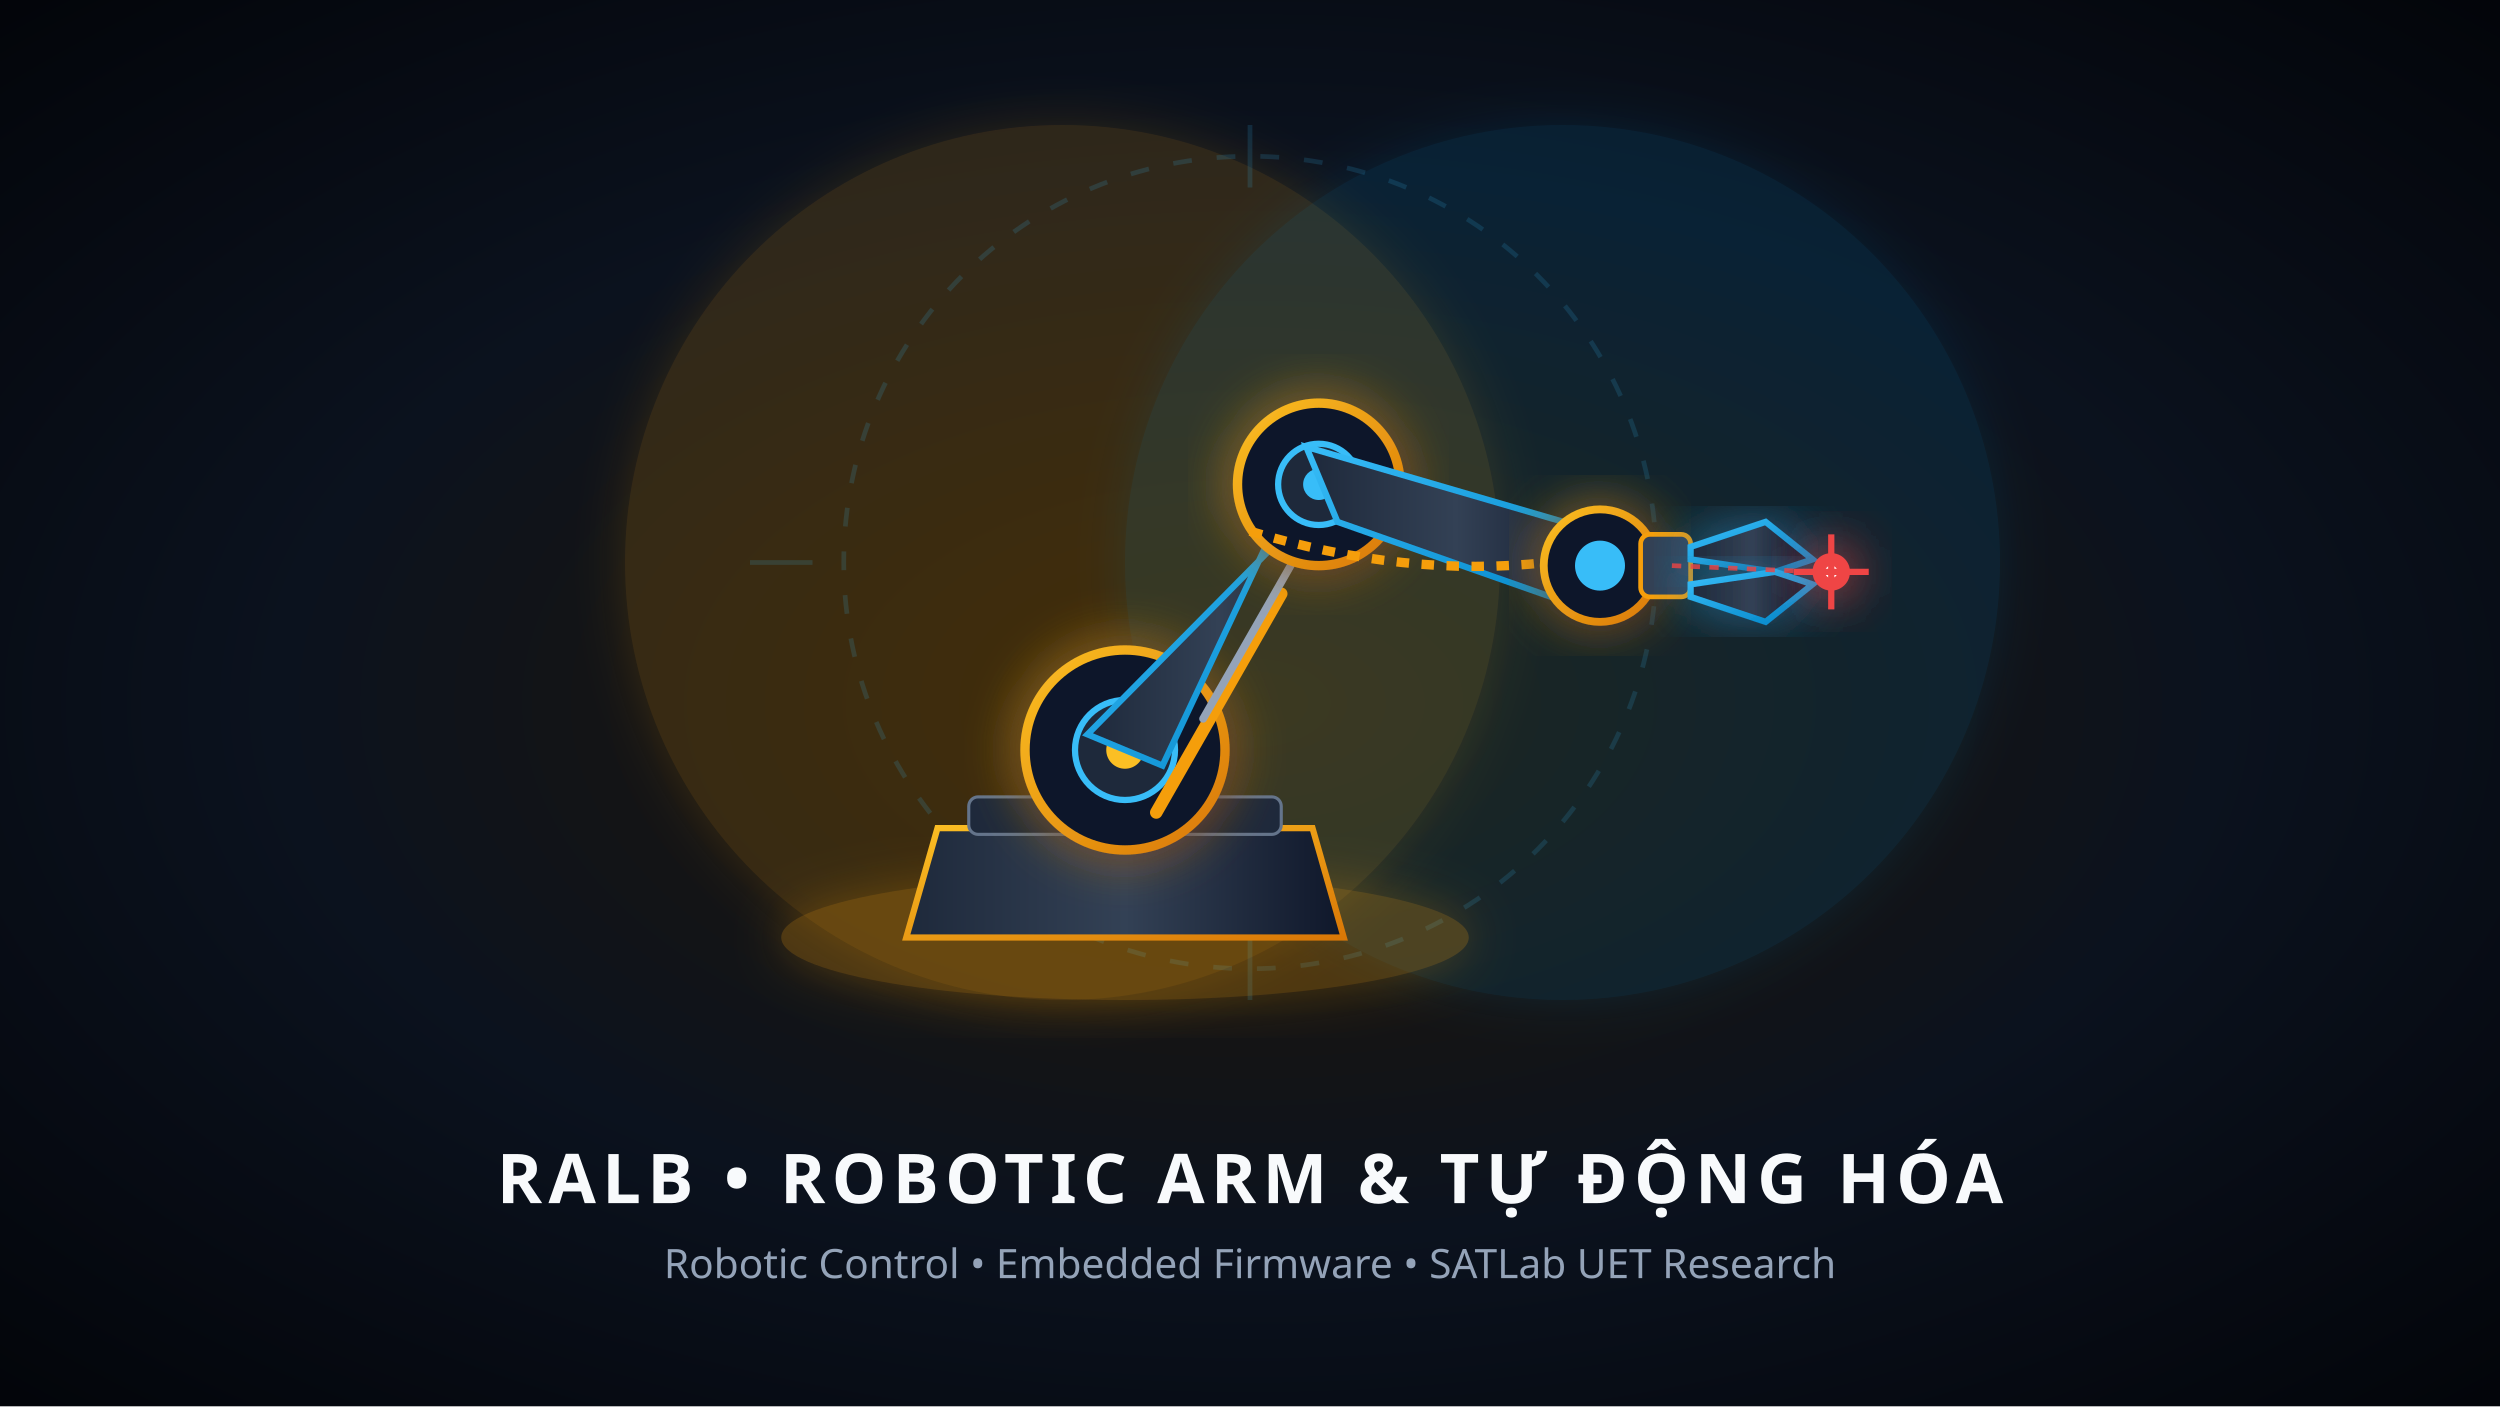
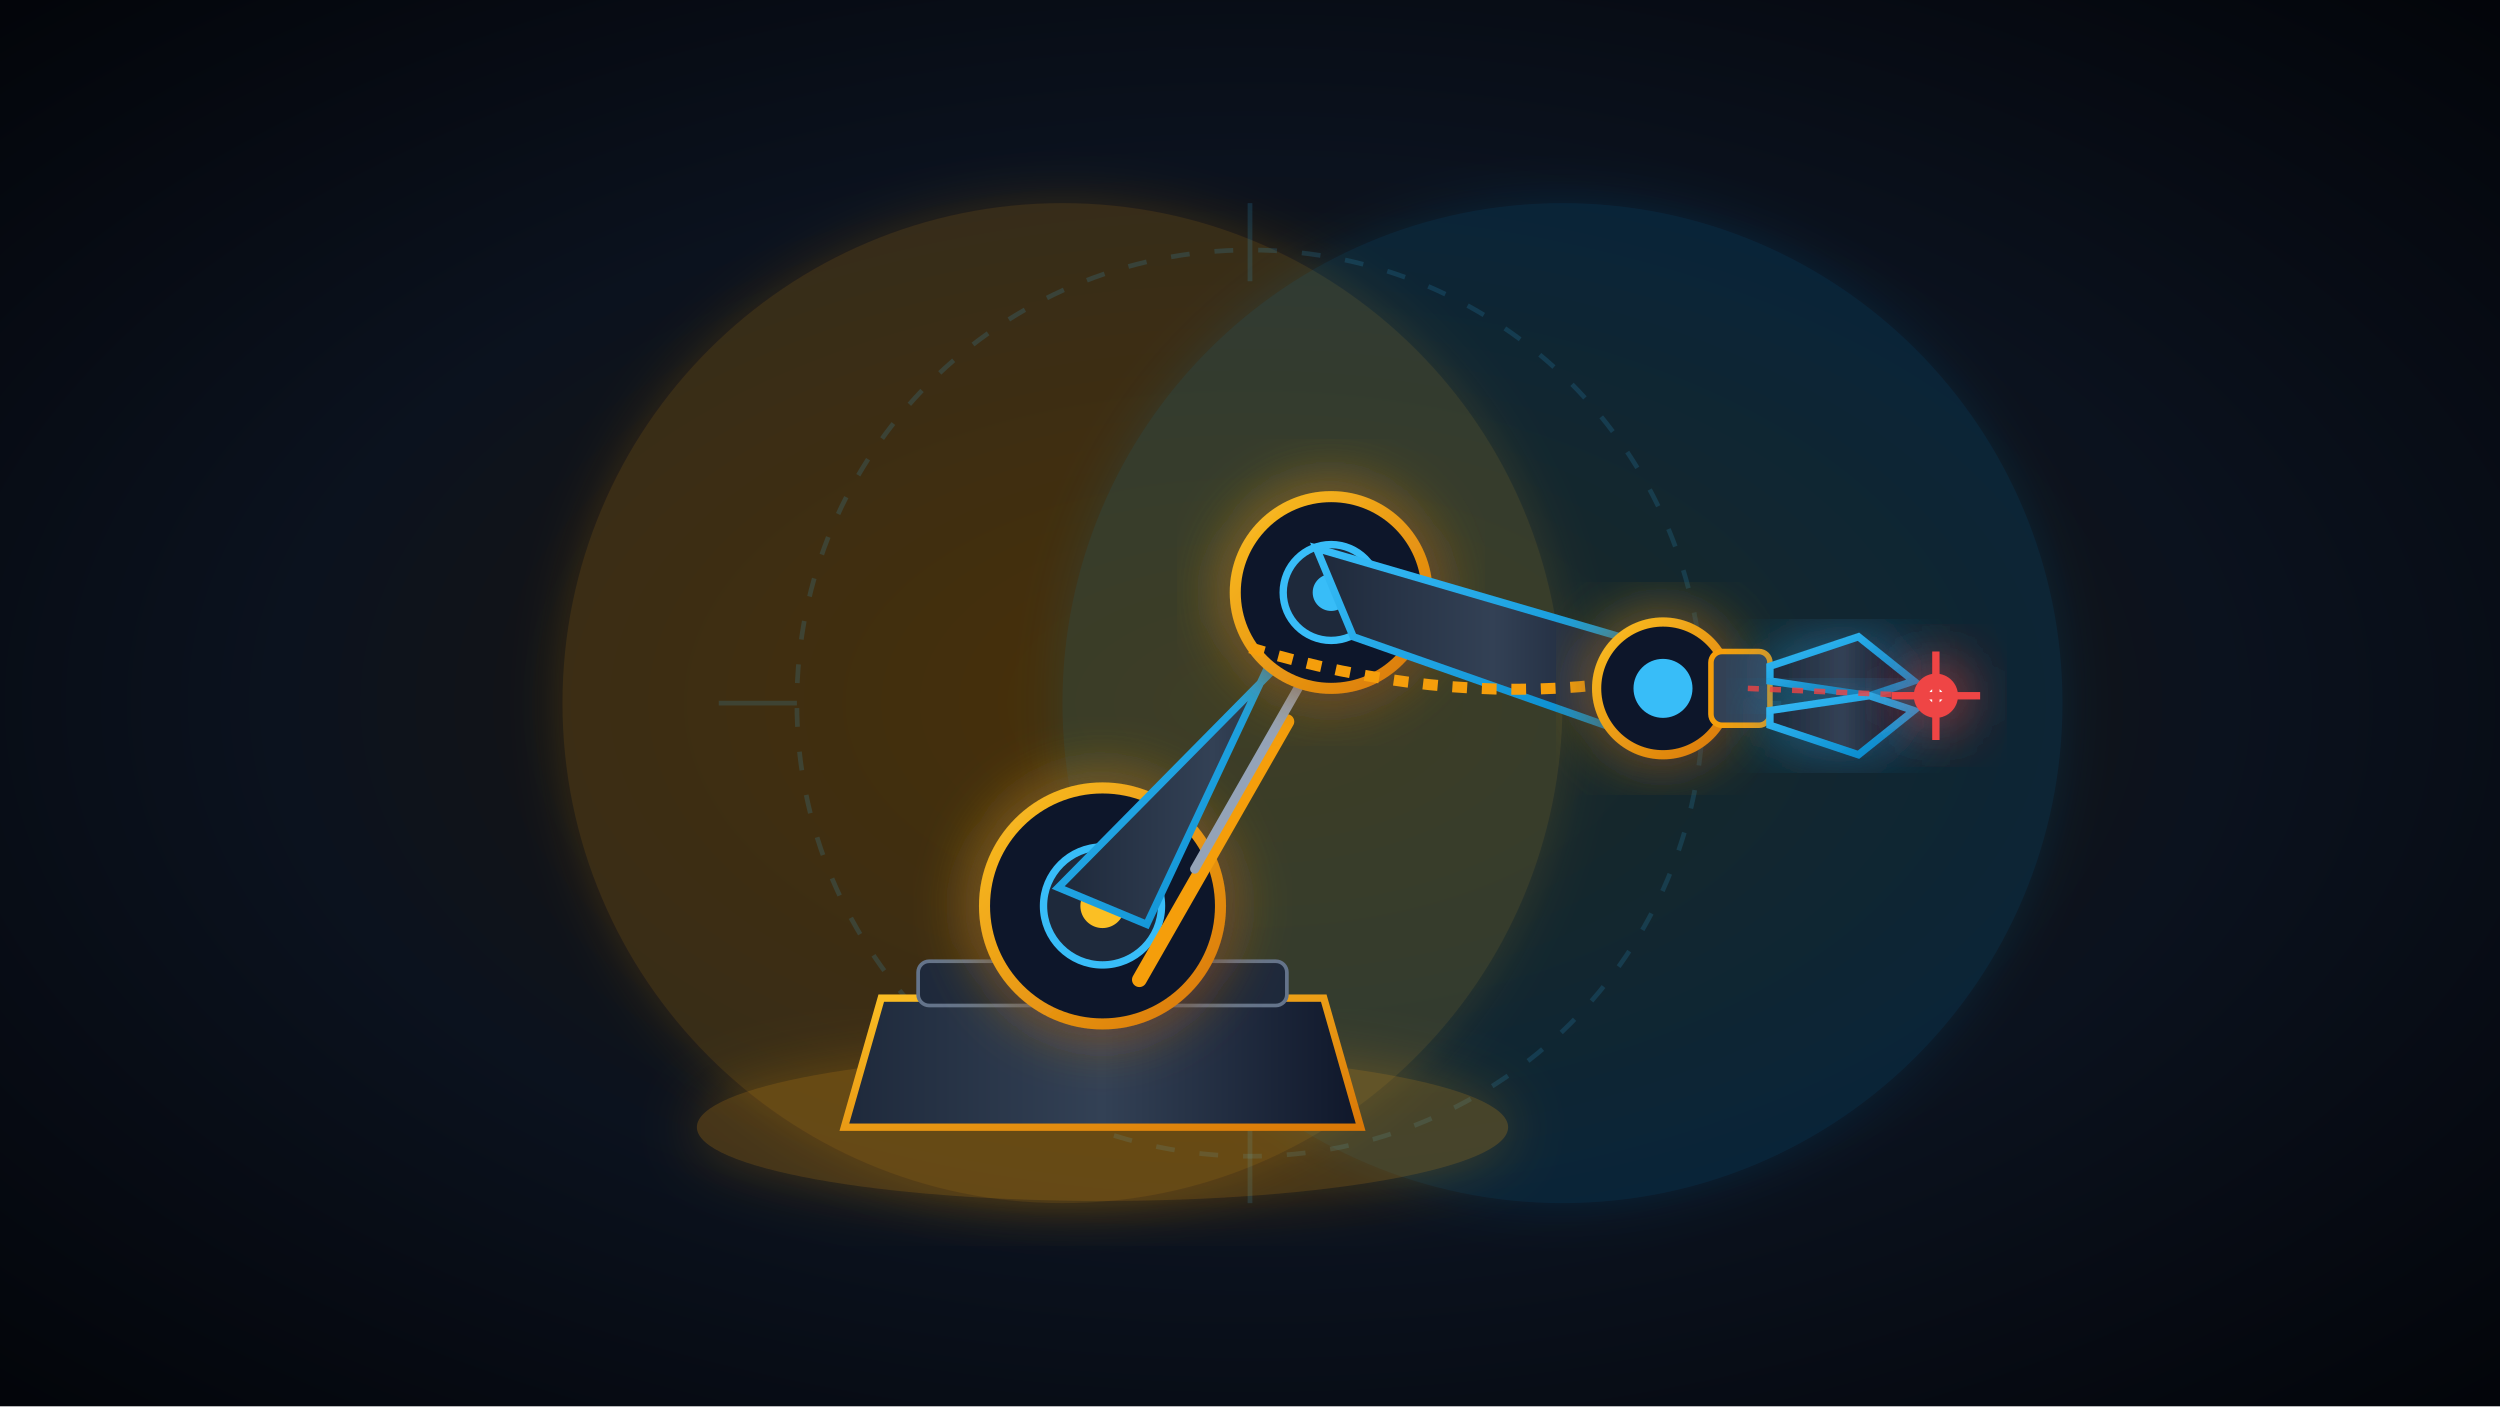
<svg xmlns="http://www.w3.org/2000/svg" viewBox="0 0 800 450" width="800" height="450">
  <defs>
    <radialGradient id="bg-robot" cx="50%" cy="50%" r="70%">
      <stop offset="0%" stop-color="#241805" />
      <stop offset="55%" stop-color="#0b121e" />
      <stop offset="100%" stop-color="#03050a" />
    </radialGradient>
    <linearGradient id="amber-glow-r" x1="0%" y1="0%" x2="100%" y2="100%">
      <stop offset="0%" stop-color="#fbbf24" />
      <stop offset="100%" stop-color="#d97706" />
    </linearGradient>
    <linearGradient id="cyan-glow-r" x1="0%" y1="0%" x2="100%" y2="100%">
      <stop offset="0%" stop-color="#38bdf8" />
      <stop offset="100%" stop-color="#0284c7" />
    </linearGradient>
    <linearGradient id="metal-dark" x1="0%" y1="0%" x2="100%" y2="0%">
      <stop offset="0%" stop-color="#1e293b" />
      <stop offset="50%" stop-color="#334155" />
      <stop offset="100%" stop-color="#0f172a" />
    </linearGradient>
    <filter id="glow-rob" x="-30%" y="-30%" width="160%" height="160%">
      <feGaussianBlur stdDeviation="8" result="blur" />
      <feComposite in="SourceGraphic" in2="blur" operator="over" />
    </filter>
  </defs>
  <rect width="800" height="450" fill="url(#bg-robot)" />
-   <circle cx="340" cy="180" r="140" fill="#f59e0b" opacity="0.16" filter="url(#glow-rob)" />
-   <circle cx="500" cy="180" r="140" fill="#0284c7" opacity="0.14" filter="url(#glow-rob)" />
+   <circle cx="340" cy="225" r="160" fill="#f59e0b" opacity="0.18" filter="url(#glow-rob)" />
+   <circle cx="500" cy="225" r="160" fill="#0284c7" opacity="0.16" filter="url(#glow-rob)" />
  <g stroke="rgba(56, 189, 248, 0.15)" stroke-width="1.5">
-     <circle cx="400" cy="180" r="130" fill="none" stroke-dasharray="6,8" />
-     <line x1="240" y1="180" x2="260" y2="180" />
-     <line x1="540" y1="180" x2="560" y2="180" />
-     <line x1="400" y1="40" x2="400" y2="60" />
-     <line x1="400" y1="300" x2="400" y2="320" />
+     <circle cx="400" cy="225" r="145" fill="none" stroke-dasharray="6,8" />
+     <line x1="230" y1="225" x2="255" y2="225" />
+     <line x1="545" y1="225" x2="570" y2="225" />
+     <line x1="400" y1="65" x2="400" y2="90" />
+     <line x1="400" y1="360" x2="400" y2="385" />
  </g>
-   <g transform="translate(400, 185)">
+   <g transform="translate(400, 225) scale(1.18)">
    <ellipse cx="-40" cy="115" rx="110" ry="20" fill="#f59e0b" opacity="0.25" filter="url(#glow-rob)" />
    <path d="M -110,115 L 30,115 L 20,80 L -100,80 Z" fill="url(#metal-dark)" stroke="url(#amber-glow-r)" stroke-width="2" />
    <rect x="-90" y="70" width="100" height="12" rx="3" fill="#1e293b" stroke="#64748b" stroke-width="1" />
    <circle cx="-40" cy="55" r="32" fill="#0f172a" stroke="url(#amber-glow-r)" stroke-width="3" filter="url(#glow-rob)" />
    <circle cx="-40" cy="55" r="16" fill="#1e293b" stroke="#38bdf8" stroke-width="2" />
    <circle cx="-40" cy="55" r="6" fill="#fbbf24" />
    <g>
      <polygon points="-52,50 -28,60 12,-25 32,-35" fill="url(#metal-dark)" stroke="url(#cyan-glow-r)" stroke-width="2" />
      <line x1="-30" y1="75" x2="10" y2="5" stroke="#f59e0b" stroke-width="4" stroke-linecap="round" />
      <line x1="-15" y1="45" x2="25" y2="-25" stroke="#94a3b8" stroke-width="2.5" stroke-linecap="round" />
    </g>
    <circle cx="22" cy="-30" r="26" fill="#0f172a" stroke="url(#amber-glow-r)" stroke-width="3" filter="url(#glow-rob)" />
    <circle cx="22" cy="-30" r="13" fill="#1e293b" stroke="#38bdf8" stroke-width="2" />
    <circle cx="22" cy="-30" r="5" fill="#38bdf8" />
    <g>
      <polygon points="18,-42 28,-18 102,8 114,-14" fill="url(#metal-dark)" stroke="url(#cyan-glow-r)" stroke-width="2" />
      <path d="M 0,-15 Q 50,0 95,-5" fill="none" stroke="#f59e0b" stroke-width="3" stroke-dasharray="4,4" />
    </g>
    <circle cx="112" cy="-4" r="18" fill="#0f172a" stroke="url(#amber-glow-r)" stroke-width="2.5" filter="url(#glow-rob)" />
    <circle cx="112" cy="-4" r="8" fill="#38bdf8" />
    <rect x="125" y="-14" width="16" height="20" rx="3" fill="#334155" stroke="#f59e0b" stroke-width="1.5" />
    <path d="M 141,-10 L 165,-18 L 180,-6 L 168,-2 L 141,-6 Z" fill="url(#metal-dark)" stroke="url(#cyan-glow-r)" stroke-width="2" filter="url(#glow-rob)" />
    <path d="M 141,6 L 165,14 L 180,2 L 168,-2 L 141,2 Z" fill="url(#metal-dark)" stroke="url(#cyan-glow-r)" stroke-width="2" filter="url(#glow-rob)" />
    <g transform="translate(186, -2)" filter="url(#glow-rob)">
      <circle cx="0" cy="0" r="6" fill="#ef4444" />
      <circle cx="0" cy="0" r="2" fill="#ffffff" />
      <line x1="-12" y1="0" x2="12" y2="0" stroke="#ef4444" stroke-width="2" />
      <line x1="0" y1="-12" x2="0" y2="12" stroke="#ef4444" stroke-width="2" />
    </g>
    <line x1="135" y1="-4" x2="182" y2="-2" stroke="#ef4444" stroke-width="1.5" stroke-dasharray="3,3" opacity="0.8" />
  </g>
-   <g transform="translate(400, 385)">
-     <text x="0" y="0" fill="#f8fafc" font-family="Montserrat, sans-serif" font-weight="900" font-size="22" text-anchor="middle" letter-spacing="2">RALB • ROBOTIC ARM &amp; TỰ ĐỘNG HÓA</text>
-     <text x="0" y="24" fill="#94a3b8" font-family="Poppins, sans-serif" font-weight="500" font-size="13" text-anchor="middle">Robotic Control • Embedded Firmware • SATLab UET Research</text>
-   </g>
</svg>
